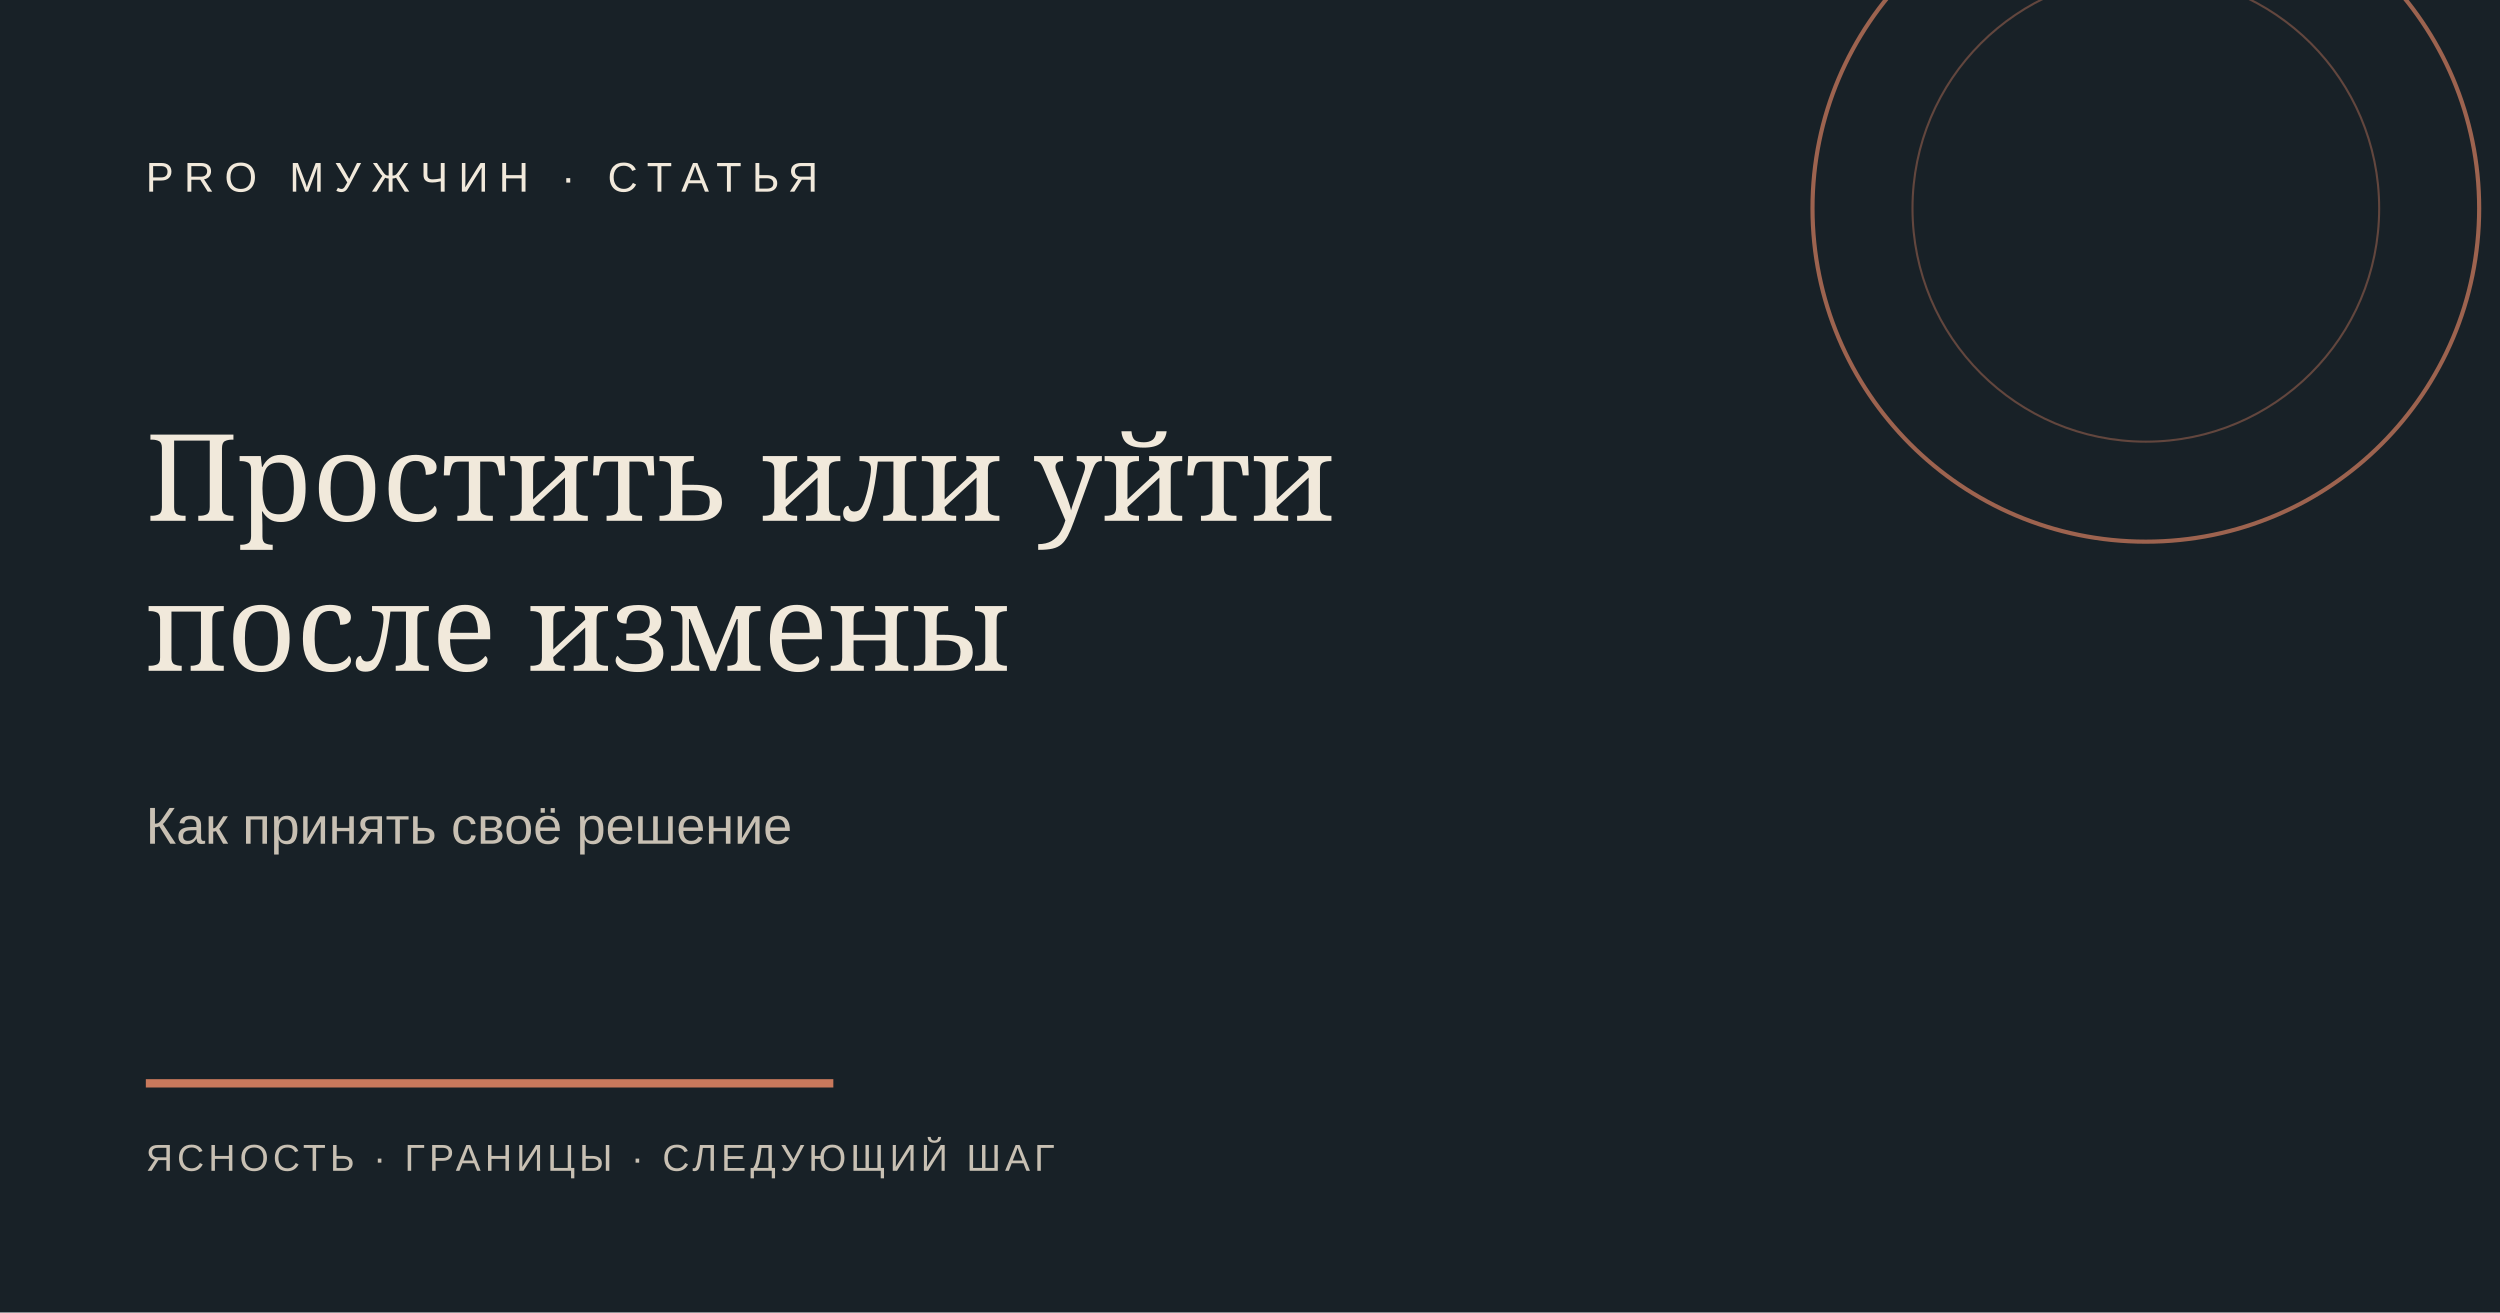
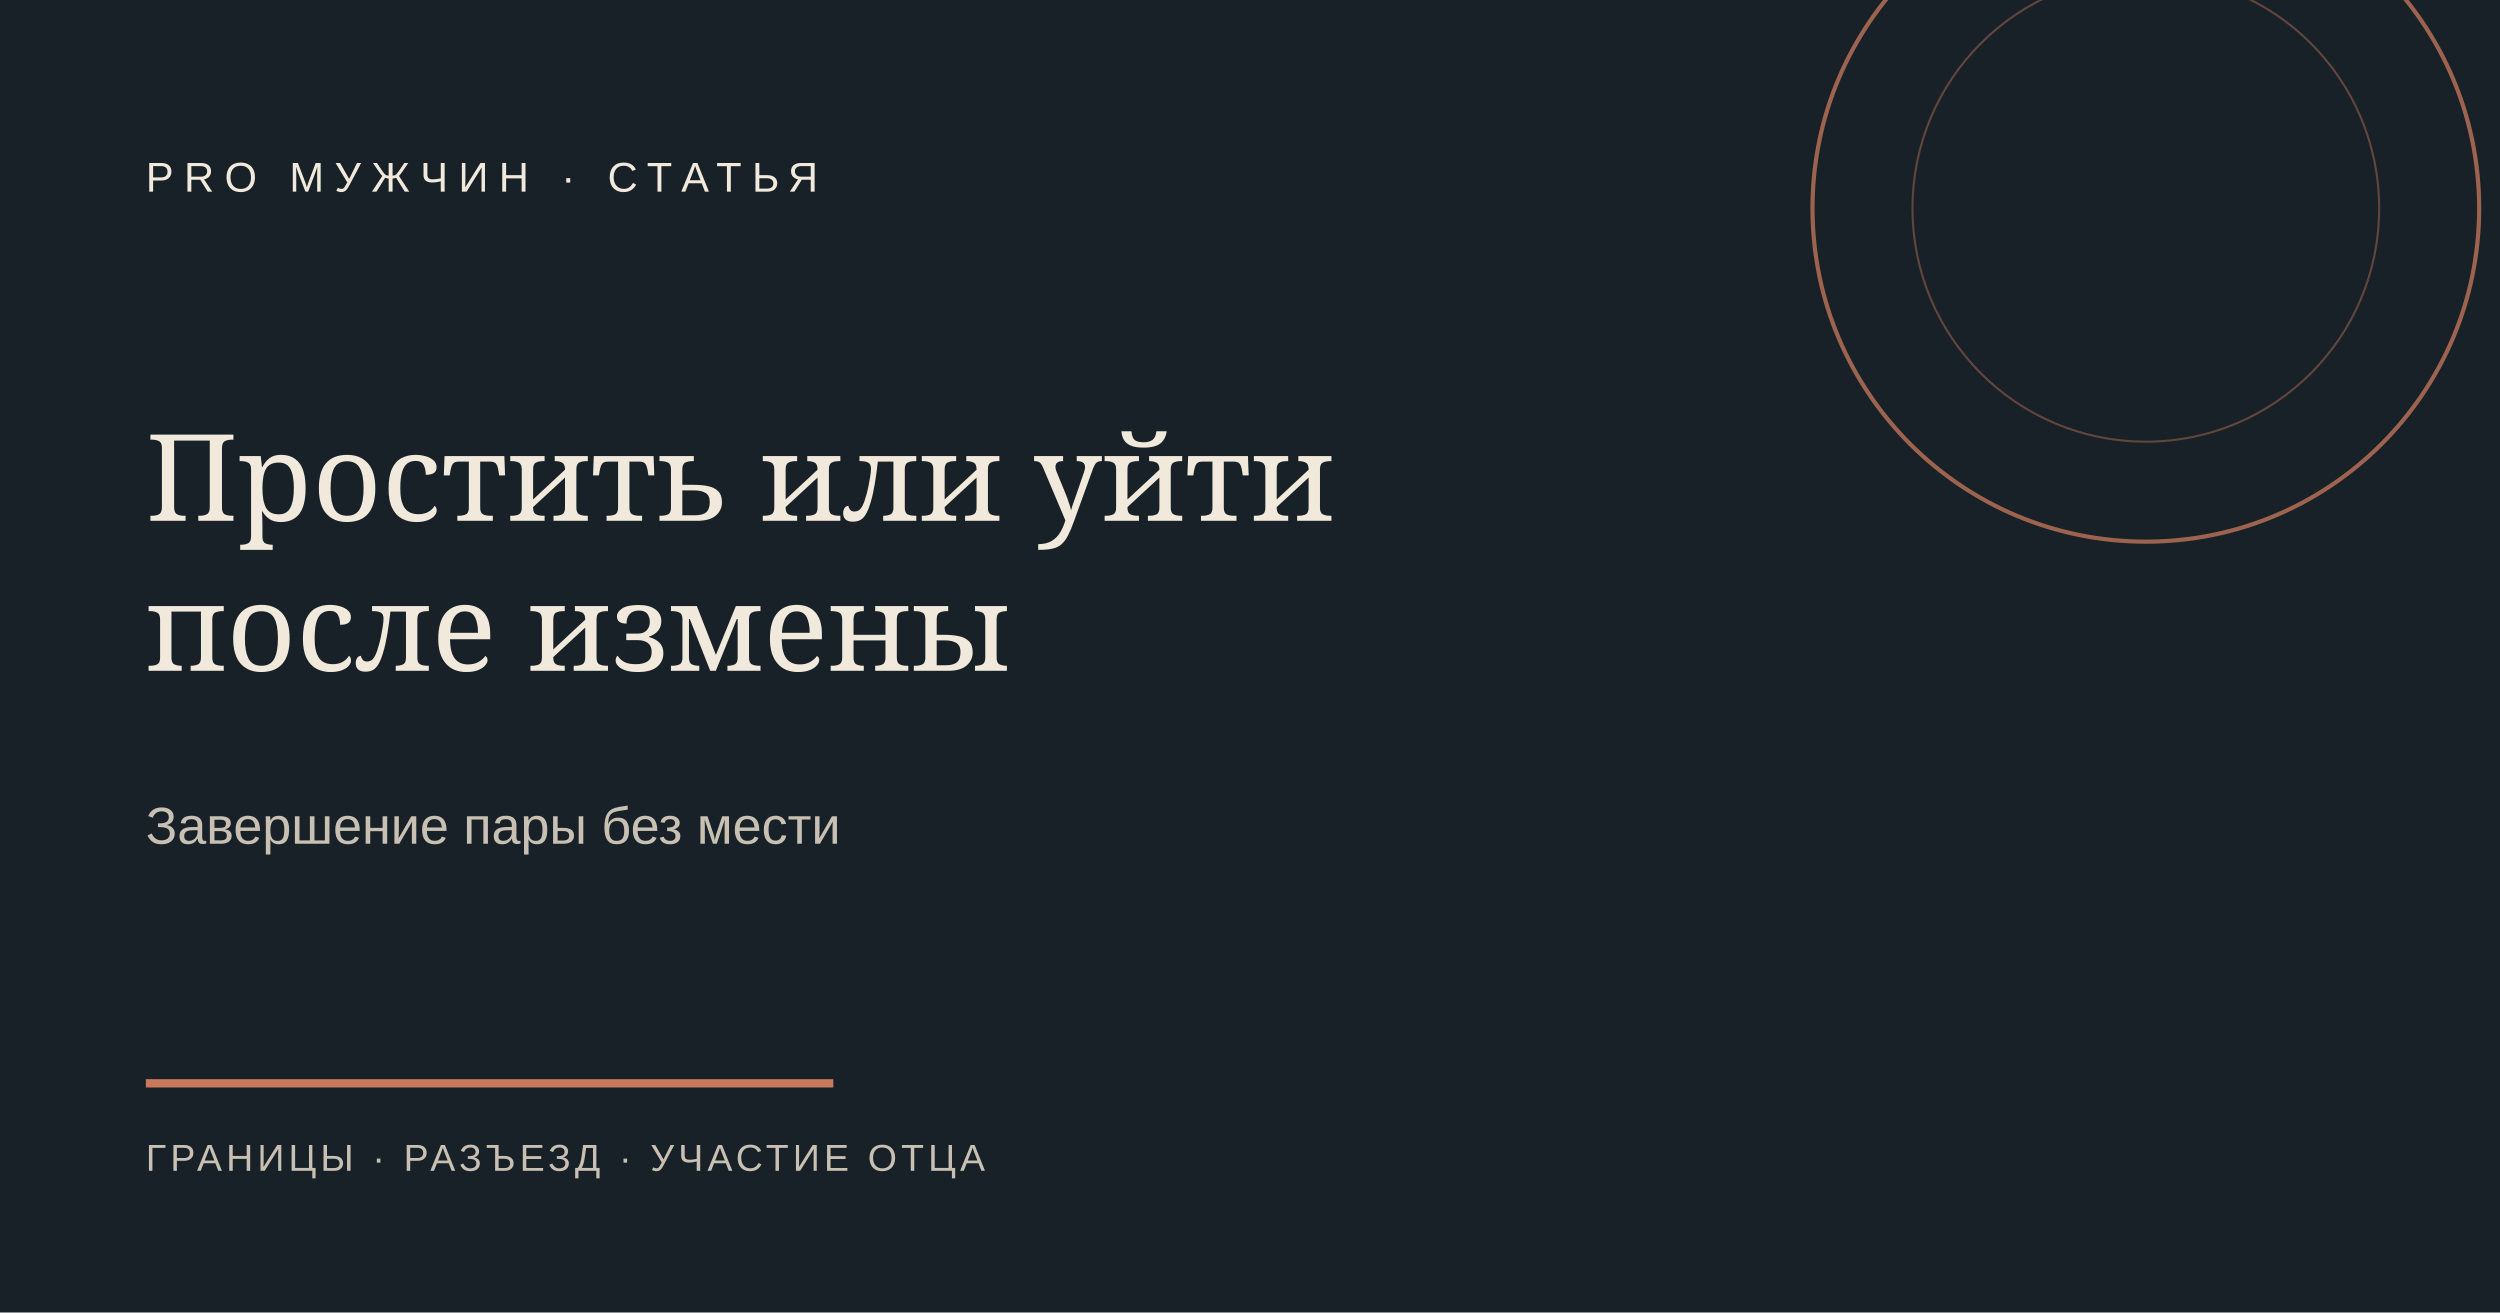
<svg xmlns="http://www.w3.org/2000/svg" width="1200" height="630" viewBox="0 0 1200 630" role="img" aria-labelledby="title desc">
  <rect width="1200" height="630" fill="#182127" />
  <circle cx="1030" cy="100" r="160" fill="none" stroke="#c9795c" stroke-width="2" opacity=".75" />
  <circle cx="1030" cy="100" r="112" fill="none" stroke="#c9795c" stroke-width="1" opacity=".42" />
  <path d="M70 520h330" stroke="#c9795c" stroke-width="4" />
  <text x="70" y="92" fill="#f1e9db" font-family="Arial, sans-serif" font-size="20" letter-spacing="5">PRO МУЖЧИН · СТАТЬЯ</text>
  <text x="70" y="250" fill="#f1e9db" font-family="Georgia, serif" font-size="58">Простить или уйти</text>
  <text x="70" y="322" fill="#f1e9db" font-family="Georgia, serif" font-size="58">после измены</text>
-   <text x="70" y="405" fill="#c8c0b3" font-family="Arial, sans-serif" font-size="25">Как принять своё решение</text>
-   <text x="70" y="562" fill="#c8c0b3" font-family="Arial, sans-serif" font-size="18" letter-spacing="2">ЯСНОСТЬ · ГРАНИЦЫ · СЛЕДУЮЩИЙ ШАГ</text>
+   <text x="70" y="405" fill="#c8c0b3" font-family="Arial, sans-serif" font-size="25">Завершение пары без мести</text>
+   <text x="70" y="562" fill="#c8c0b3" font-family="Arial, sans-serif" font-size="18" letter-spacing="2">ГРАНИЦЫ · РАЗЪЕЗД · УЧАСТИЕ ОТЦА</text>
</svg>
